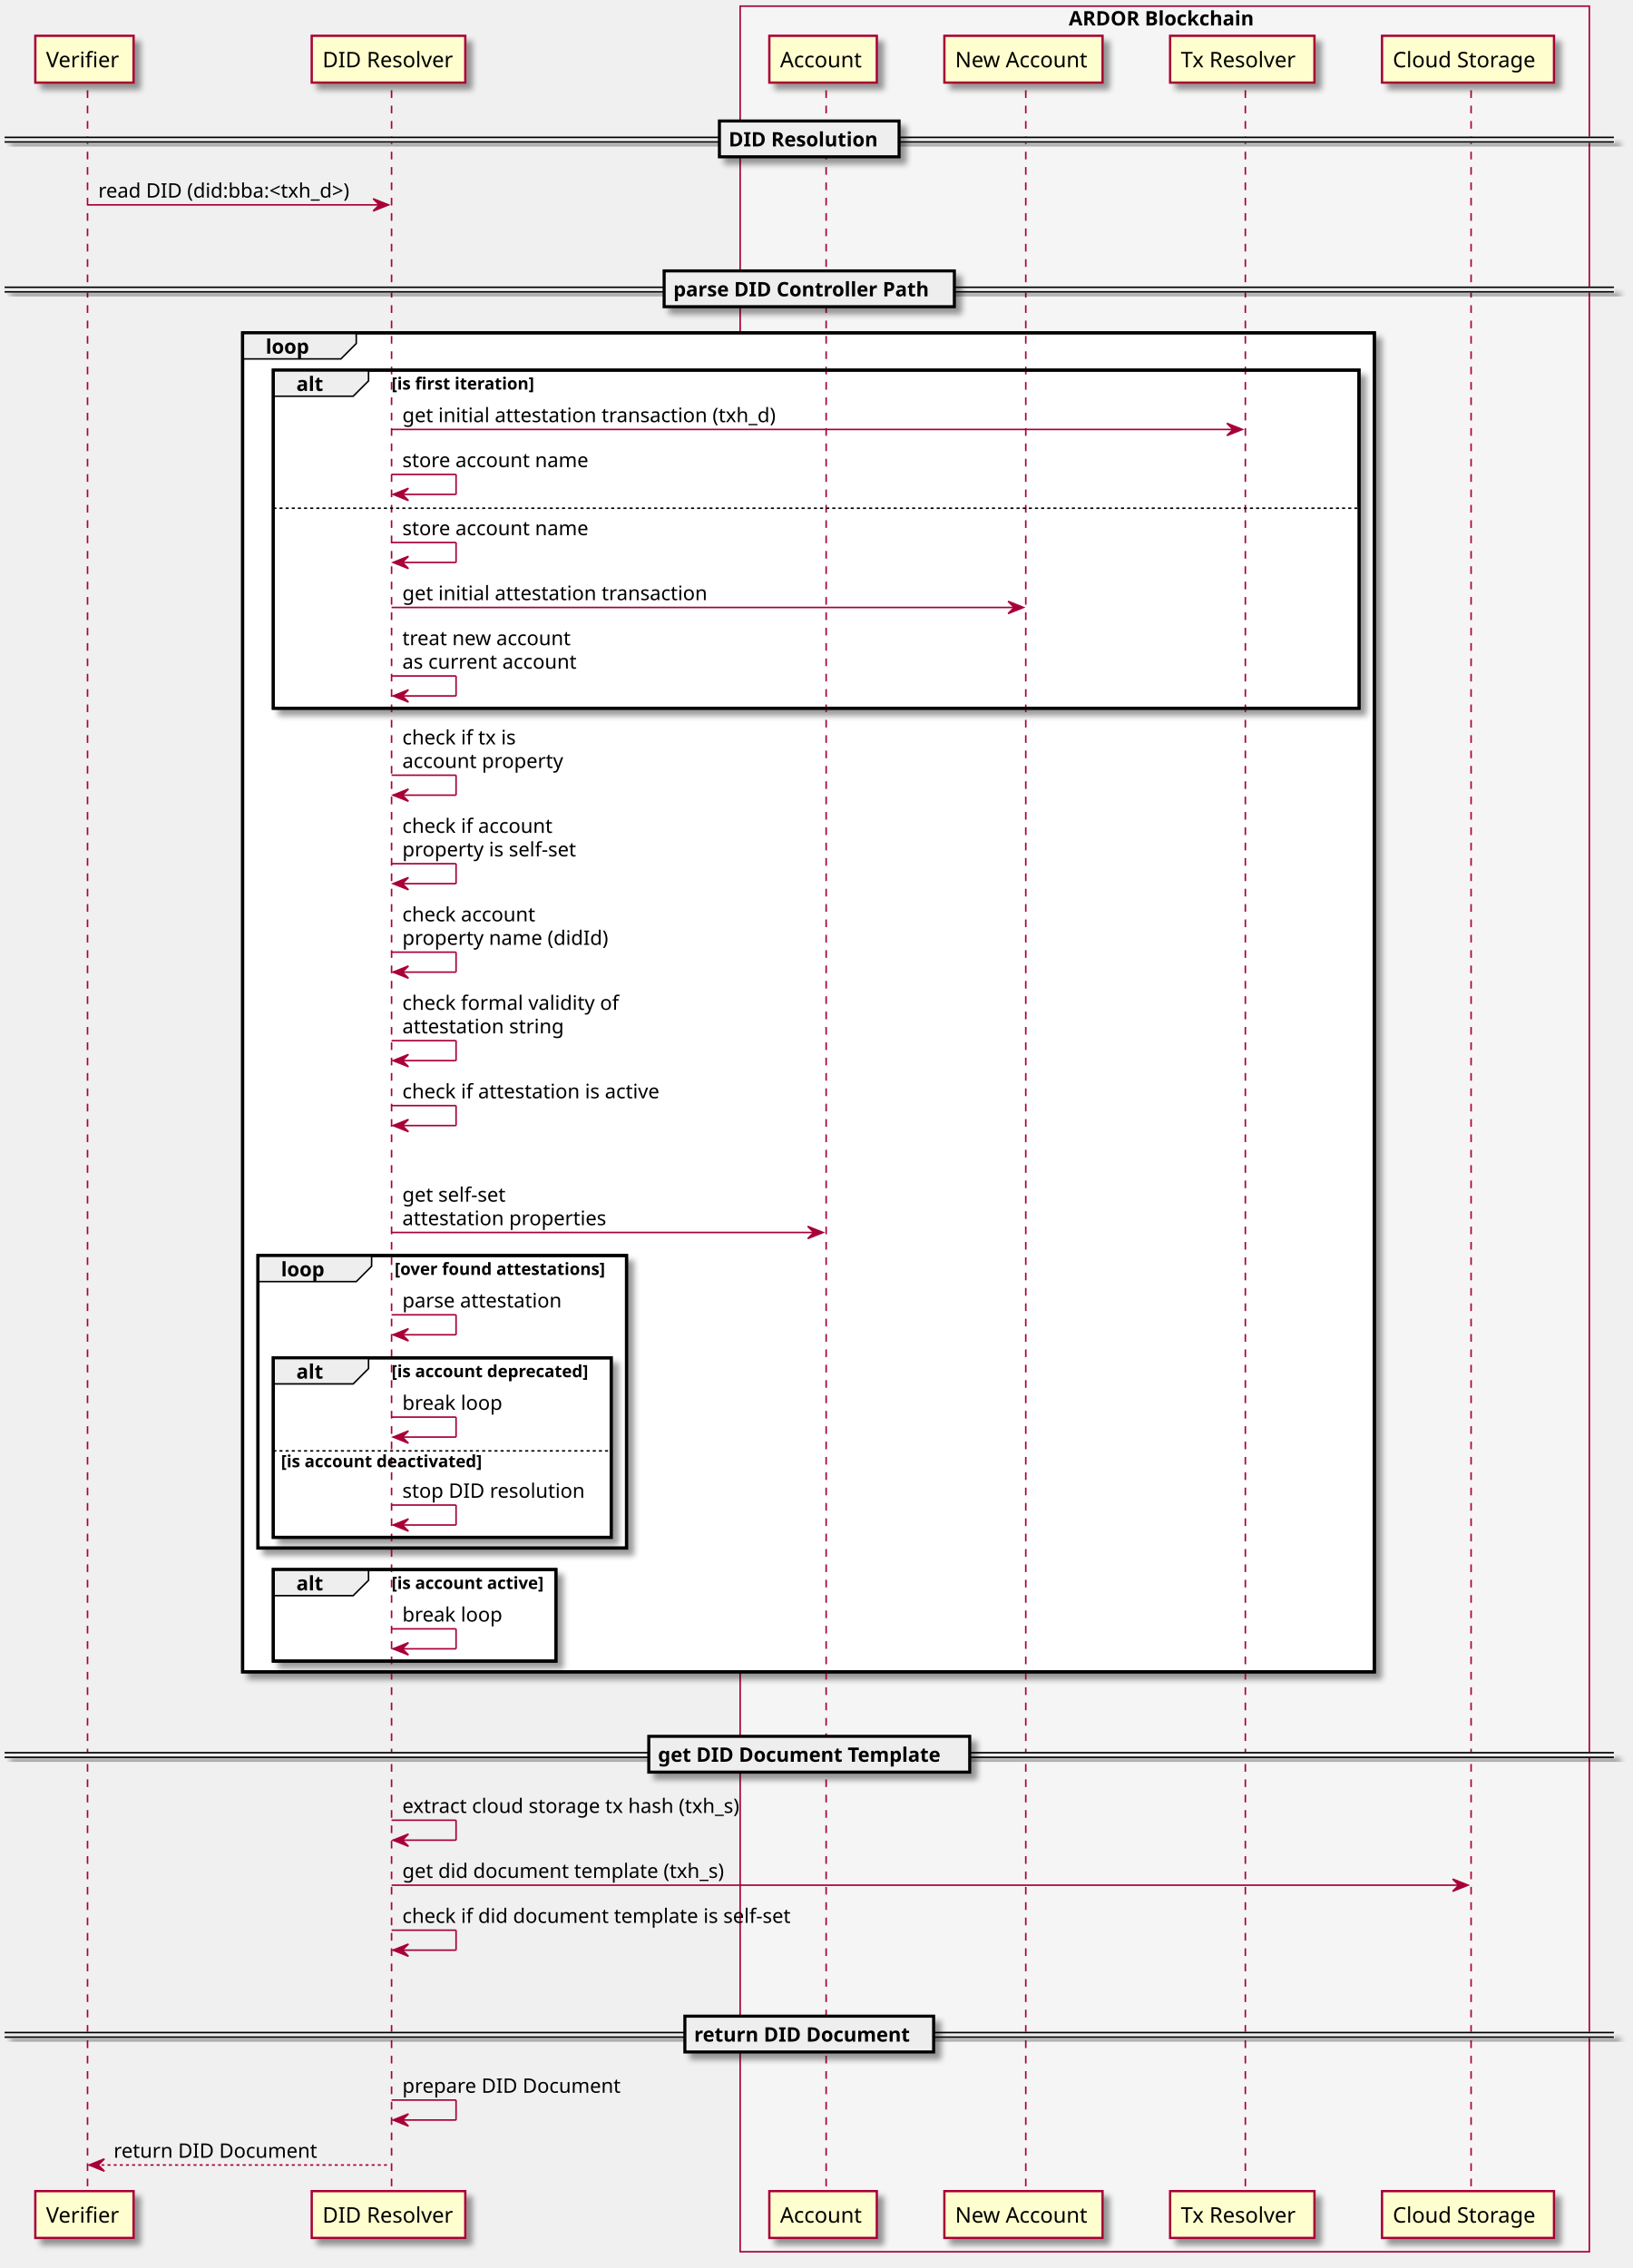
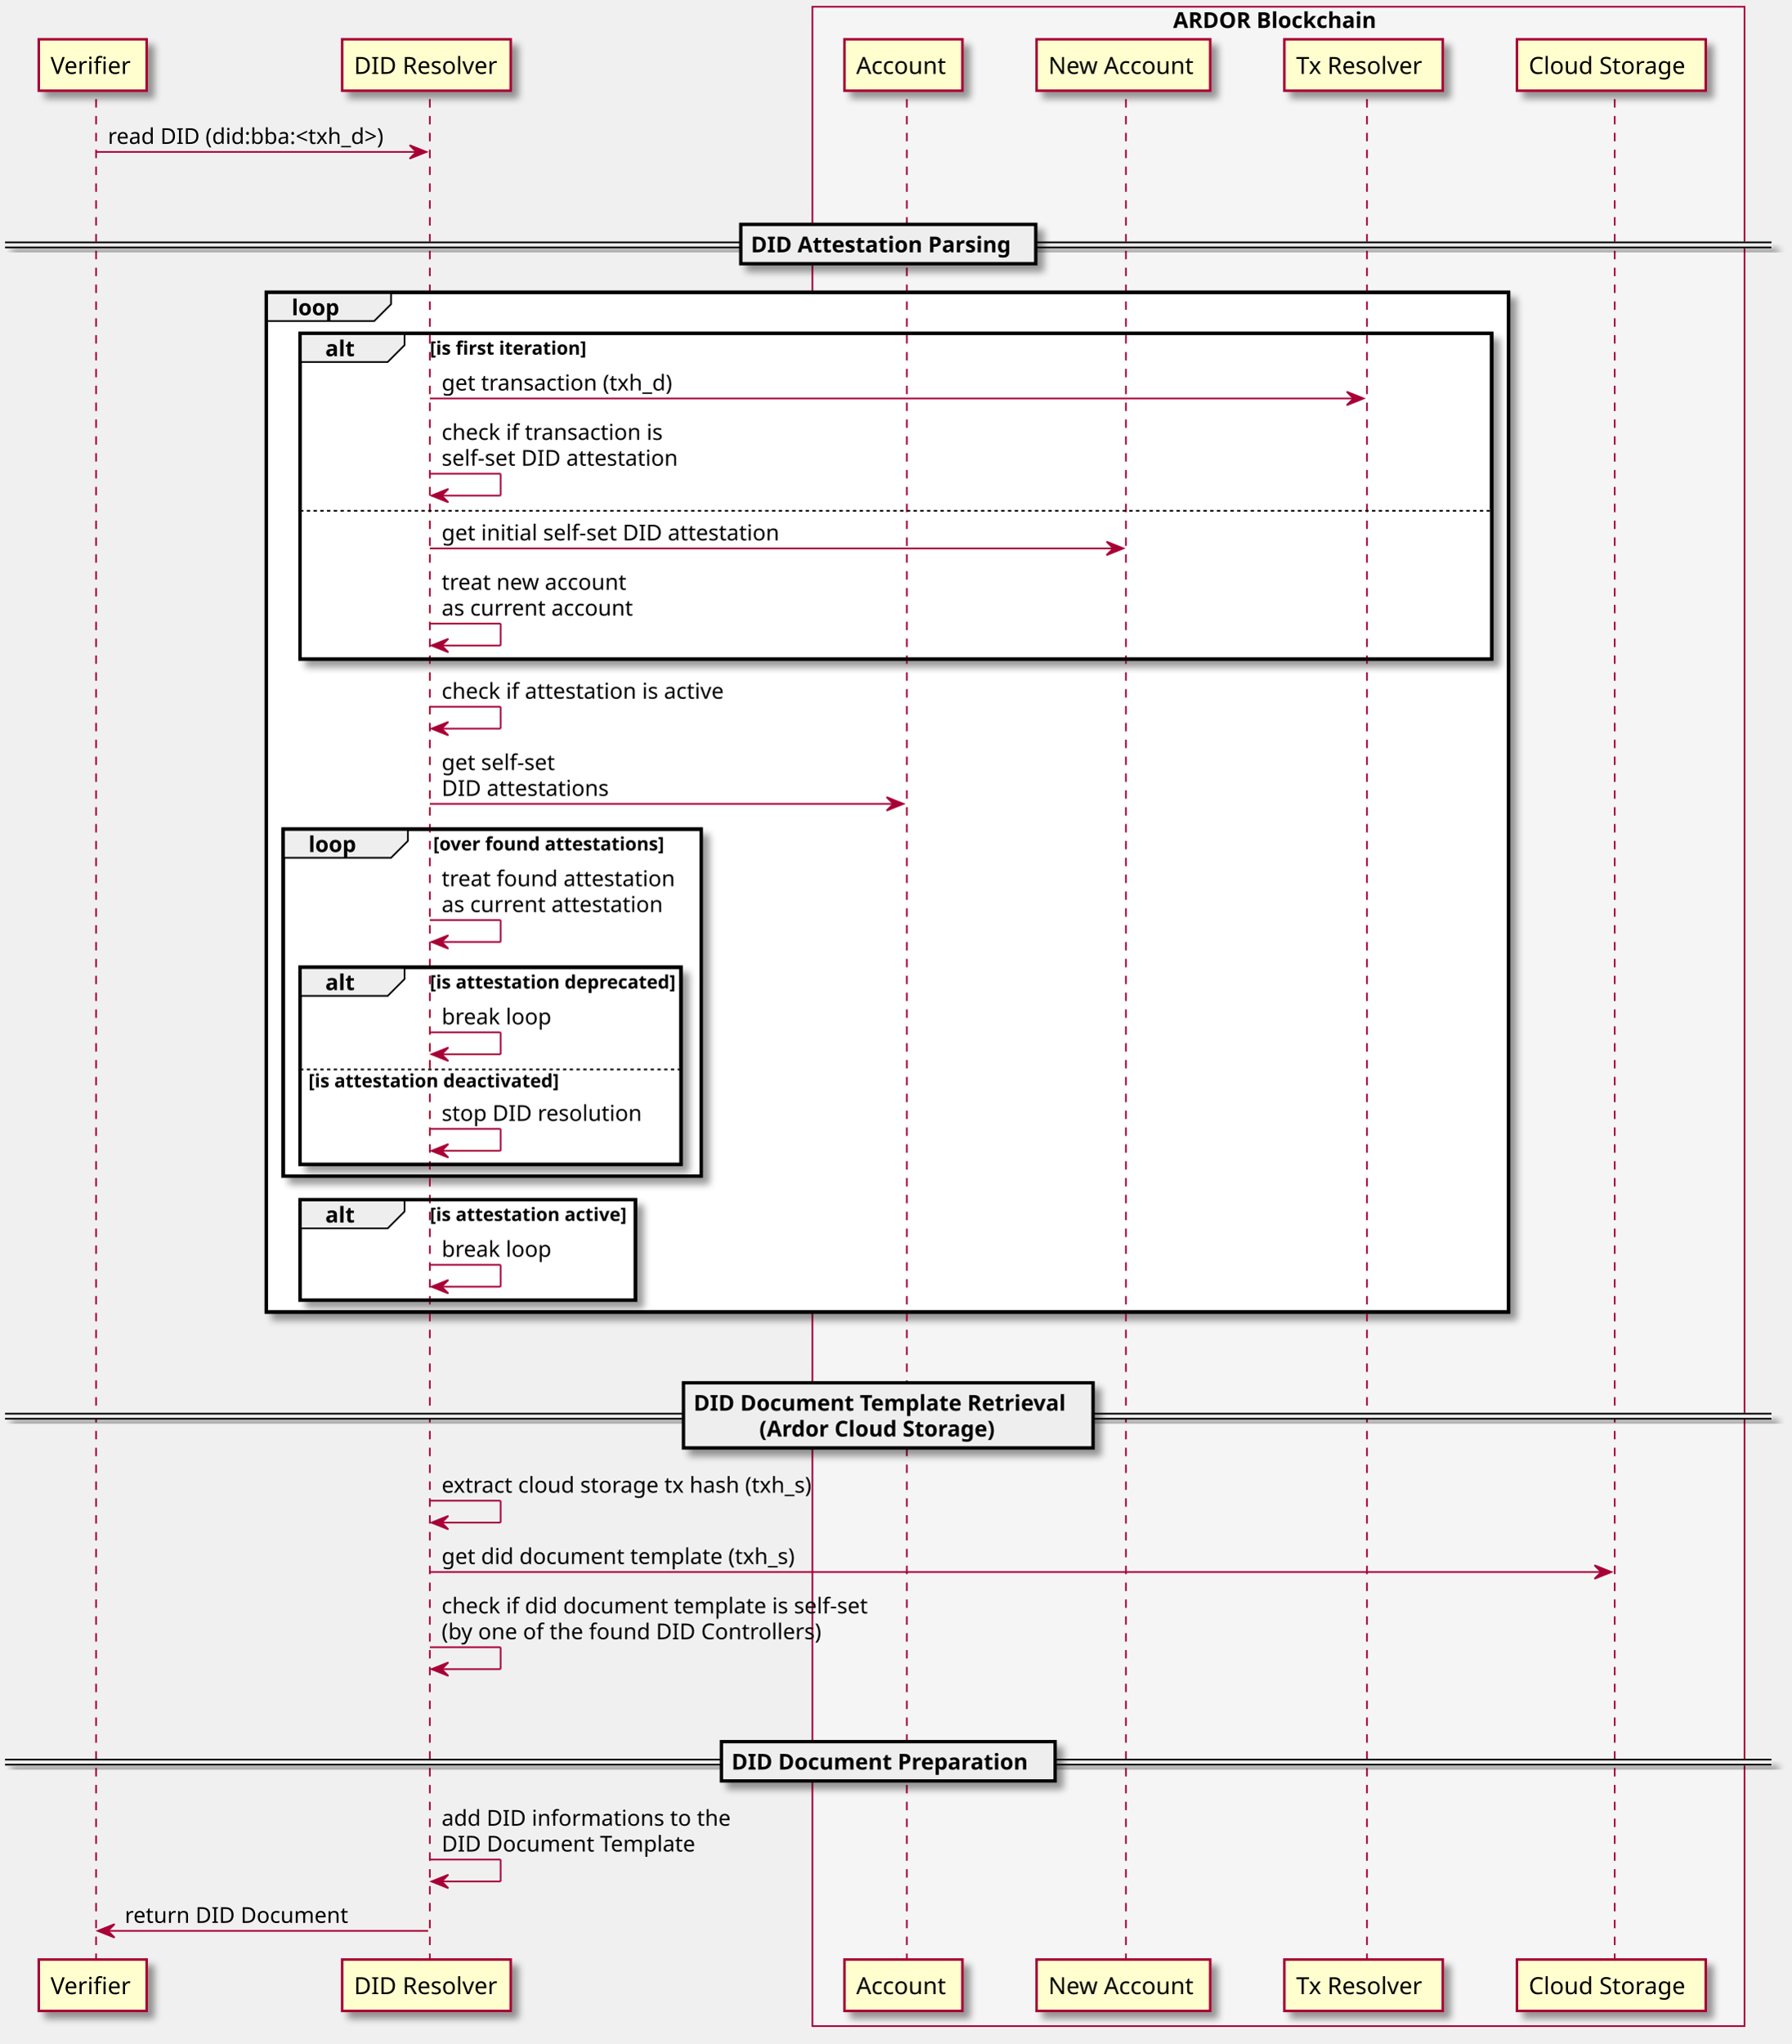
- <svg xmlns="http://www.w3.org/2000/svg" contentScriptType="application/ecmascript" contentStyleType="text/css" height="1477px" preserveAspectRatio="none" style="width:1063px;height:1477px;" version="1.1" viewBox="0 0 1063 1477" width="1063px" zoomAndPan="magnify">
+ <svg xmlns="http://www.w3.org/2000/svg" contentScriptType="application/ecmascript" contentStyleType="text/css" height="1212px" preserveAspectRatio="none" style="width:1063px;height:1212px;" version="1.1" viewBox="0 0 1063 1212" width="1063px" zoomAndPan="magnify">
  <defs>
-     <filter height="300%" id="f1s37z6r22540o" width="300%" x="-1" y="-1">
+     <filter height="300%" id="f2l9gwn4sx6dv" width="300%" x="-1" y="-1">
      <feGaussianBlur result="blurOut" stdDeviation="2.0" />
      <feColorMatrix in="blurOut" result="blurOut2" type="matrix" values="0 0 0 0 0 0 0 0 0 0 0 0 0 0 0 0 0 0 .4 0" />
      <feOffset dx="4.0" dy="4.0" in="blurOut2" result="blurOut3" />
      <feBlend in="SourceGraphic" in2="blurOut3" mode="normal" />
    </filter>
  </defs>
  <g>
-     <rect fill="#F5F5F5" height="1462.422" style="stroke: #A80036; stroke-width: 1.0;" width="553" x="482" y="4" />
+     <rect fill="#F5F5F5" height="1197.869" style="stroke: #A80036; stroke-width: 1.0;" width="553" x="482" y="4" />
    <text fill="#000000" font-family="sans-serif" font-size="13" font-weight="bold" lengthAdjust="spacingAndGlyphs" textLength="125" x="696" y="16.568">ARDOR Blockchain</text>
-     <rect fill="#FFFFFF" filter="url(#f1s37z6r22540o)" height="872.029" style="stroke: #000000; stroke-width: 2.0;" width="737" x="158" y="216.731" />
-     <rect fill="#FFFFFF" filter="url(#f1s37z6r22540o)" height="220.174" style="stroke: #000000; stroke-width: 2.0;" width="707" x="178" y="241.041" />
-     <rect fill="#FFFFFF" height="131.242" style="stroke: none; stroke-width: 1.0;" width="707" x="178" y="329.973" />
-     <rect fill="#FFFFFF" filter="url(#f1s37z6r22540o)" height="190.508" style="stroke: #000000; stroke-width: 2.0;" width="240" x="168" y="817.631" />
-     <rect fill="#FFFFFF" filter="url(#f1s37z6r22540o)" height="116.887" style="stroke: #000000; stroke-width: 2.0;" width="220" x="178" y="884.252" />
-     <rect fill="#FFFFFF" height="57.266" style="stroke: none; stroke-width: 1.0;" width="220" x="178" y="943.873" />
-     <rect fill="#FFFFFF" filter="url(#f1s37z6r22540o)" height="59.621" style="stroke: #000000; stroke-width: 2.0;" width="184" x="178" y="1022.139" />
-     <line style="stroke: #A80036; stroke-width: 1.0; stroke-dasharray: 5.0,5.0;" x1="57" x2="57" y1="58.799" y2="1427.934" />
-     <line style="stroke: #A80036; stroke-width: 1.0; stroke-dasharray: 5.0,5.0;" x1="255" x2="255" y1="58.799" y2="1427.934" />
-     <line style="stroke: #A80036; stroke-width: 1.0; stroke-dasharray: 5.0,5.0;" x1="538" x2="538" y1="58.799" y2="1427.934" />
-     <line style="stroke: #A80036; stroke-width: 1.0; stroke-dasharray: 5.0,5.0;" x1="668" x2="668" y1="58.799" y2="1427.934" />
-     <line style="stroke: #A80036; stroke-width: 1.0; stroke-dasharray: 5.0,5.0;" x1="811" x2="811" y1="58.799" y2="1427.934" />
-     <line style="stroke: #A80036; stroke-width: 1.0; stroke-dasharray: 5.0,5.0;" x1="958" x2="958" y1="58.799" y2="1427.934" />
-     <rect fill="#FEFECE" filter="url(#f1s37z6r22540o)" height="30.488" style="stroke: #A80036; stroke-width: 1.5;" width="64" x="23" y="23.311" />
+     <rect fill="#FFFFFF" filter="url(#f2l9gwn4sx6dv)" height="604.856" style="stroke: #000000; stroke-width: 2.0;" width="737" x="158" y="173.42" />
+     <rect fill="#FFFFFF" filter="url(#f2l9gwn4sx6dv)" height="193.174" style="stroke: #000000; stroke-width: 2.0;" width="707" x="178" y="197.731" />
+     <rect fill="#FFFFFF" height="88.932" style="stroke: none; stroke-width: 1.0;" width="707" x="178" y="301.973" />
+     <rect fill="#FFFFFF" filter="url(#f2l9gwn4sx6dv)" height="205.818" style="stroke: #000000; stroke-width: 2.0;" width="248" x="168" y="491.836" />
+     <rect fill="#FFFFFF" filter="url(#f2l9gwn4sx6dv)" height="116.887" style="stroke: #000000; stroke-width: 2.0;" width="226" x="178" y="573.768" />
+     <rect fill="#FFFFFF" height="57.266" style="stroke: none; stroke-width: 1.0;" width="226" x="178" y="633.389" />
+     <rect fill="#FFFFFF" filter="url(#f2l9gwn4sx6dv)" height="59.621" style="stroke: #000000; stroke-width: 2.0;" width="199" x="178" y="711.654" />
+     <line style="stroke: #A80036; stroke-width: 1.0; stroke-dasharray: 5.0,5.0;" x1="57" x2="57" y1="58.799" y2="1163.381" />
+     <line style="stroke: #A80036; stroke-width: 1.0; stroke-dasharray: 5.0,5.0;" x1="255" x2="255" y1="58.799" y2="1163.381" />
+     <line style="stroke: #A80036; stroke-width: 1.0; stroke-dasharray: 5.0,5.0;" x1="538" x2="538" y1="58.799" y2="1163.381" />
+     <line style="stroke: #A80036; stroke-width: 1.0; stroke-dasharray: 5.0,5.0;" x1="668" x2="668" y1="58.799" y2="1163.381" />
+     <line style="stroke: #A80036; stroke-width: 1.0; stroke-dasharray: 5.0,5.0;" x1="811" x2="811" y1="58.799" y2="1163.381" />
+     <line style="stroke: #A80036; stroke-width: 1.0; stroke-dasharray: 5.0,5.0;" x1="958" x2="958" y1="58.799" y2="1163.381" />
+     <rect fill="#FEFECE" filter="url(#f2l9gwn4sx6dv)" height="30.488" style="stroke: #A80036; stroke-width: 1.5;" width="64" x="23" y="23.311" />
    <text fill="#000000" font-family="sans-serif" font-size="14" lengthAdjust="spacingAndGlyphs" textLength="50" x="30" y="43.846">Verifier</text>
-     <rect fill="#FEFECE" filter="url(#f1s37z6r22540o)" height="30.488" style="stroke: #A80036; stroke-width: 1.5;" width="64" x="23" y="1426.934" />
-     <text fill="#000000" font-family="sans-serif" font-size="14" lengthAdjust="spacingAndGlyphs" textLength="50" x="30" y="1447.469">Verifier</text>
-     <rect fill="#FEFECE" filter="url(#f1s37z6r22540o)" height="30.488" style="stroke: #A80036; stroke-width: 1.5;" width="100" x="203" y="23.311" />
+     <rect fill="#FEFECE" filter="url(#f2l9gwn4sx6dv)" height="30.488" style="stroke: #A80036; stroke-width: 1.5;" width="64" x="23" y="1162.381" />
+     <text fill="#000000" font-family="sans-serif" font-size="14" lengthAdjust="spacingAndGlyphs" textLength="50" x="30" y="1182.916">Verifier</text>
+     <rect fill="#FEFECE" filter="url(#f2l9gwn4sx6dv)" height="30.488" style="stroke: #A80036; stroke-width: 1.5;" width="100" x="203" y="23.311" />
    <text fill="#000000" font-family="sans-serif" font-size="14" lengthAdjust="spacingAndGlyphs" textLength="86" x="210" y="43.846">DID Resolver</text>
-     <rect fill="#FEFECE" filter="url(#f1s37z6r22540o)" height="30.488" style="stroke: #A80036; stroke-width: 1.5;" width="100" x="203" y="1426.934" />
-     <text fill="#000000" font-family="sans-serif" font-size="14" lengthAdjust="spacingAndGlyphs" textLength="86" x="210" y="1447.469">DID Resolver</text>
-     <rect fill="#FEFECE" filter="url(#f1s37z6r22540o)" height="30.488" style="stroke: #A80036; stroke-width: 1.5;" width="70" x="501" y="23.311" />
+     <rect fill="#FEFECE" filter="url(#f2l9gwn4sx6dv)" height="30.488" style="stroke: #A80036; stroke-width: 1.5;" width="100" x="203" y="1162.381" />
+     <text fill="#000000" font-family="sans-serif" font-size="14" lengthAdjust="spacingAndGlyphs" textLength="86" x="210" y="1182.916">DID Resolver</text>
+     <rect fill="#FEFECE" filter="url(#f2l9gwn4sx6dv)" height="30.488" style="stroke: #A80036; stroke-width: 1.5;" width="70" x="501" y="23.311" />
    <text fill="#000000" font-family="sans-serif" font-size="14" lengthAdjust="spacingAndGlyphs" textLength="56" x="508" y="43.846">Account</text>
-     <rect fill="#FEFECE" filter="url(#f1s37z6r22540o)" height="30.488" style="stroke: #A80036; stroke-width: 1.5;" width="70" x="501" y="1426.934" />
-     <text fill="#000000" font-family="sans-serif" font-size="14" lengthAdjust="spacingAndGlyphs" textLength="56" x="508" y="1447.469">Account</text>
-     <rect fill="#FEFECE" filter="url(#f1s37z6r22540o)" height="30.488" style="stroke: #A80036; stroke-width: 1.5;" width="103" x="615" y="23.311" />
+     <rect fill="#FEFECE" filter="url(#f2l9gwn4sx6dv)" height="30.488" style="stroke: #A80036; stroke-width: 1.5;" width="70" x="501" y="1162.381" />
+     <text fill="#000000" font-family="sans-serif" font-size="14" lengthAdjust="spacingAndGlyphs" textLength="56" x="508" y="1182.916">Account</text>
+     <rect fill="#FEFECE" filter="url(#f2l9gwn4sx6dv)" height="30.488" style="stroke: #A80036; stroke-width: 1.5;" width="103" x="615" y="23.311" />
    <text fill="#000000" font-family="sans-serif" font-size="14" lengthAdjust="spacingAndGlyphs" textLength="89" x="622" y="43.846">New Account</text>
-     <rect fill="#FEFECE" filter="url(#f1s37z6r22540o)" height="30.488" style="stroke: #A80036; stroke-width: 1.5;" width="103" x="615" y="1426.934" />
-     <text fill="#000000" font-family="sans-serif" font-size="14" lengthAdjust="spacingAndGlyphs" textLength="89" x="622" y="1447.469">New Account</text>
-     <rect fill="#FEFECE" filter="url(#f1s37z6r22540o)" height="30.488" style="stroke: #A80036; stroke-width: 1.5;" width="94" x="762" y="23.311" />
+     <rect fill="#FEFECE" filter="url(#f2l9gwn4sx6dv)" height="30.488" style="stroke: #A80036; stroke-width: 1.5;" width="103" x="615" y="1162.381" />
+     <text fill="#000000" font-family="sans-serif" font-size="14" lengthAdjust="spacingAndGlyphs" textLength="89" x="622" y="1182.916">New Account</text>
+     <rect fill="#FEFECE" filter="url(#f2l9gwn4sx6dv)" height="30.488" style="stroke: #A80036; stroke-width: 1.5;" width="94" x="762" y="23.311" />
    <text fill="#000000" font-family="sans-serif" font-size="14" lengthAdjust="spacingAndGlyphs" textLength="80" x="769" y="43.846">Tx Resolver</text>
-     <rect fill="#FEFECE" filter="url(#f1s37z6r22540o)" height="30.488" style="stroke: #A80036; stroke-width: 1.5;" width="94" x="762" y="1426.934" />
-     <text fill="#000000" font-family="sans-serif" font-size="14" lengthAdjust="spacingAndGlyphs" textLength="80" x="769" y="1447.469">Tx Resolver</text>
-     <rect fill="#FEFECE" filter="url(#f1s37z6r22540o)" height="30.488" style="stroke: #A80036; stroke-width: 1.5;" width="112" x="900" y="23.311" />
+     <rect fill="#FEFECE" filter="url(#f2l9gwn4sx6dv)" height="30.488" style="stroke: #A80036; stroke-width: 1.5;" width="94" x="762" y="1162.381" />
+     <text fill="#000000" font-family="sans-serif" font-size="14" lengthAdjust="spacingAndGlyphs" textLength="80" x="769" y="1182.916">Tx Resolver</text>
+     <rect fill="#FEFECE" filter="url(#f2l9gwn4sx6dv)" height="30.488" style="stroke: #A80036; stroke-width: 1.5;" width="112" x="900" y="23.311" />
    <text fill="#000000" font-family="sans-serif" font-size="14" lengthAdjust="spacingAndGlyphs" textLength="98" x="907" y="43.846">Cloud Storage</text>
-     <rect fill="#FEFECE" filter="url(#f1s37z6r22540o)" height="30.488" style="stroke: #A80036; stroke-width: 1.5;" width="112" x="900" y="1426.934" />
-     <text fill="#000000" font-family="sans-serif" font-size="14" lengthAdjust="spacingAndGlyphs" textLength="98" x="907" y="1447.469">Cloud Storage</text>
-     <rect fill="#EEEEEE" filter="url(#f1s37z6r22540o)" height="3" style="stroke: #EEEEEE; stroke-width: 1.0;" width="1048" x="3" y="89.454" />
-     <line style="stroke: #000000; stroke-width: 1.0;" x1="3" x2="1051" y1="89.454" y2="89.454" />
-     <line style="stroke: #000000; stroke-width: 1.0;" x1="3" x2="1051" y1="92.454" y2="92.454" />
-     <rect fill="#EEEEEE" filter="url(#f1s37z6r22540o)" height="23.311" style="stroke: #000000; stroke-width: 2.0;" width="117" x="468.5" y="78.799" />
-     <text fill="#000000" font-family="sans-serif" font-size="13" font-weight="bold" lengthAdjust="spacingAndGlyphs" textLength="99" x="474.5" y="95.367">DID Resolution</text>
-     <polygon fill="#A80036" points="243,129.42,253,133.42,243,137.42,247,133.42" style="stroke: #A80036; stroke-width: 1.0;" />
-     <line style="stroke: #A80036; stroke-width: 1.0;" x1="57" x2="249" y1="133.42" y2="133.42" />
-     <text fill="#000000" font-family="sans-serif" font-size="13" lengthAdjust="spacingAndGlyphs" textLength="174" x="64" y="128.678">read DID (did:bba:&lt;txh_d&gt;)</text>
-     <rect fill="#EEEEEE" filter="url(#f1s37z6r22540o)" height="3" style="stroke: #EEEEEE; stroke-width: 1.0;" width="1048" x="3" y="187.075" />
-     <line style="stroke: #000000; stroke-width: 1.0;" x1="3" x2="1051" y1="187.075" y2="187.075" />
-     <line style="stroke: #000000; stroke-width: 1.0;" x1="3" x2="1051" y1="190.075" y2="190.075" />
-     <rect fill="#EEEEEE" filter="url(#f1s37z6r22540o)" height="23.311" style="stroke: #000000; stroke-width: 2.0;" width="189" x="432.5" y="176.42" />
-     <text fill="#000000" font-family="sans-serif" font-size="13" font-weight="bold" lengthAdjust="spacingAndGlyphs" textLength="171" x="438.5" y="192.988">parse DID Controller Path</text>
-     <path d="M158,216.731 L232,216.731 L232,223.731 L222,233.731 L158,233.731 L158,216.731 " fill="#EEEEEE" style="stroke: #000000; stroke-width: 1.0;" />
-     <rect fill="none" height="872.029" style="stroke: #000000; stroke-width: 2.0;" width="737" x="158" y="216.731" />
-     <text fill="#000000" font-family="sans-serif" font-size="13" font-weight="bold" lengthAdjust="spacingAndGlyphs" textLength="29" x="173" y="230.299">loop</text>
-     <path d="M178,241.041 L240,241.041 L240,248.041 L230,258.041 L178,258.041 L178,241.041 " fill="#EEEEEE" style="stroke: #000000; stroke-width: 1.0;" />
-     <rect fill="none" height="220.174" style="stroke: #000000; stroke-width: 2.0;" width="707" x="178" y="241.041" />
-     <text fill="#000000" font-family="sans-serif" font-size="13" font-weight="bold" lengthAdjust="spacingAndGlyphs" textLength="17" x="193" y="254.609">alt</text>
-     <text fill="#000000" font-family="sans-serif" font-size="11" font-weight="bold" lengthAdjust="spacingAndGlyphs" textLength="97" x="255" y="253.676">[is first iteration]</text>
-     <polygon fill="#A80036" points="799,275.662,809,279.662,799,283.662,803,279.662" style="stroke: #A80036; stroke-width: 1.0;" />
-     <line style="stroke: #A80036; stroke-width: 1.0;" x1="255" x2="805" y1="279.662" y2="279.662" />
-     <text fill="#000000" font-family="sans-serif" font-size="13" lengthAdjust="spacingAndGlyphs" textLength="255" x="262" y="274.92">get initial attestation transaction (txh_d)</text>
-     <line style="stroke: #A80036; stroke-width: 1.0;" x1="255" x2="297" y1="308.973" y2="308.973" />
-     <line style="stroke: #A80036; stroke-width: 1.0;" x1="297" x2="297" y1="308.973" y2="321.973" />
-     <line style="stroke: #A80036; stroke-width: 1.0;" x1="256" x2="297" y1="321.973" y2="321.973" />
-     <polygon fill="#A80036" points="266,317.973,256,321.973,266,325.973,262,321.973" style="stroke: #A80036; stroke-width: 1.0;" />
-     <text fill="#000000" font-family="sans-serif" font-size="13" lengthAdjust="spacingAndGlyphs" textLength="124" x="262" y="304.231">store account name</text>
-     <line style="stroke: #000000; stroke-width: 1.0; stroke-dasharray: 2.0,2.0;" x1="178" x2="885" y1="330.973" y2="330.973" />
-     <line style="stroke: #A80036; stroke-width: 1.0;" x1="255" x2="297" y1="353.283" y2="353.283" />
-     <line style="stroke: #A80036; stroke-width: 1.0;" x1="297" x2="297" y1="353.283" y2="366.283" />
-     <line style="stroke: #A80036; stroke-width: 1.0;" x1="256" x2="297" y1="366.283" y2="366.283" />
-     <polygon fill="#A80036" points="266,362.283,256,366.283,266,370.283,262,366.283" style="stroke: #A80036; stroke-width: 1.0;" />
-     <text fill="#000000" font-family="sans-serif" font-size="13" lengthAdjust="spacingAndGlyphs" textLength="124" x="262" y="348.541">store account name</text>
-     <polygon fill="#A80036" points="656.5,391.594,666.5,395.594,656.5,399.594,660.5,395.594" style="stroke: #A80036; stroke-width: 1.0;" />
-     <line style="stroke: #A80036; stroke-width: 1.0;" x1="255" x2="662.5" y1="395.594" y2="395.594" />
-     <text fill="#000000" font-family="sans-serif" font-size="13" lengthAdjust="spacingAndGlyphs" textLength="207" x="262" y="390.852">get initial attestation transaction</text>
-     <line style="stroke: #A80036; stroke-width: 1.0;" x1="255" x2="297" y1="440.215" y2="440.215" />
-     <line style="stroke: #A80036; stroke-width: 1.0;" x1="297" x2="297" y1="440.215" y2="453.215" />
-     <line style="stroke: #A80036; stroke-width: 1.0;" x1="256" x2="297" y1="453.215" y2="453.215" />
-     <polygon fill="#A80036" points="266,449.215,256,453.215,266,457.215,262,453.215" style="stroke: #A80036; stroke-width: 1.0;" />
-     <text fill="#000000" font-family="sans-serif" font-size="13" lengthAdjust="spacingAndGlyphs" textLength="112" x="262" y="420.162">treat new account</text>
-     <text fill="#000000" font-family="sans-serif" font-size="13" lengthAdjust="spacingAndGlyphs" textLength="117" x="262" y="435.473">as current account</text>
-     <line style="stroke: #A80036; stroke-width: 1.0;" x1="255" x2="297" y1="504.836" y2="504.836" />
-     <line style="stroke: #A80036; stroke-width: 1.0;" x1="297" x2="297" y1="504.836" y2="517.836" />
-     <line style="stroke: #A80036; stroke-width: 1.0;" x1="256" x2="297" y1="517.836" y2="517.836" />
-     <polygon fill="#A80036" points="266,513.836,256,517.836,266,521.836,262,517.836" style="stroke: #A80036; stroke-width: 1.0;" />
-     <text fill="#000000" font-family="sans-serif" font-size="13" lengthAdjust="spacingAndGlyphs" textLength="82" x="262" y="484.783">check if tx is</text>
-     <text fill="#000000" font-family="sans-serif" font-size="13" lengthAdjust="spacingAndGlyphs" textLength="107" x="262" y="500.094">account property</text>
-     <line style="stroke: #A80036; stroke-width: 1.0;" x1="255" x2="297" y1="562.457" y2="562.457" />
-     <line style="stroke: #A80036; stroke-width: 1.0;" x1="297" x2="297" y1="562.457" y2="575.457" />
-     <line style="stroke: #A80036; stroke-width: 1.0;" x1="256" x2="297" y1="575.457" y2="575.457" />
-     <polygon fill="#A80036" points="266,571.457,256,575.457,266,579.457,262,575.457" style="stroke: #A80036; stroke-width: 1.0;" />
-     <text fill="#000000" font-family="sans-serif" font-size="13" lengthAdjust="spacingAndGlyphs" textLength="104" x="262" y="542.404">check if account</text>
-     <text fill="#000000" font-family="sans-serif" font-size="13" lengthAdjust="spacingAndGlyphs" textLength="122" x="262" y="557.715">property is self-set</text>
-     <line style="stroke: #A80036; stroke-width: 1.0;" x1="255" x2="297" y1="620.078" y2="620.078" />
-     <line style="stroke: #A80036; stroke-width: 1.0;" x1="297" x2="297" y1="620.078" y2="633.078" />
-     <line style="stroke: #A80036; stroke-width: 1.0;" x1="256" x2="297" y1="633.078" y2="633.078" />
-     <polygon fill="#A80036" points="266,629.078,256,633.078,266,637.078,262,633.078" style="stroke: #A80036; stroke-width: 1.0;" />
-     <text fill="#000000" font-family="sans-serif" font-size="13" lengthAdjust="spacingAndGlyphs" textLength="91" x="262" y="600.025">check account</text>
-     <text fill="#000000" font-family="sans-serif" font-size="13" lengthAdjust="spacingAndGlyphs" textLength="135" x="262" y="615.336">property name (didId)</text>
-     <line style="stroke: #A80036; stroke-width: 1.0;" x1="255" x2="297" y1="677.699" y2="677.699" />
-     <line style="stroke: #A80036; stroke-width: 1.0;" x1="297" x2="297" y1="677.699" y2="690.699" />
-     <line style="stroke: #A80036; stroke-width: 1.0;" x1="256" x2="297" y1="690.699" y2="690.699" />
-     <polygon fill="#A80036" points="266,686.699,256,690.699,266,694.699,262,690.699" style="stroke: #A80036; stroke-width: 1.0;" />
-     <text fill="#000000" font-family="sans-serif" font-size="13" lengthAdjust="spacingAndGlyphs" textLength="149" x="262" y="657.646">check formal validity of</text>
-     <text fill="#000000" font-family="sans-serif" font-size="13" lengthAdjust="spacingAndGlyphs" textLength="109" x="262" y="672.957">attestation string</text>
-     <line style="stroke: #A80036; stroke-width: 1.0;" x1="255" x2="297" y1="720.01" y2="720.01" />
-     <line style="stroke: #A80036; stroke-width: 1.0;" x1="297" x2="297" y1="720.01" y2="733.01" />
-     <line style="stroke: #A80036; stroke-width: 1.0;" x1="256" x2="297" y1="733.01" y2="733.01" />
-     <polygon fill="#A80036" points="266,729.01,256,733.01,266,737.01,262,733.01" style="stroke: #A80036; stroke-width: 1.0;" />
-     <text fill="#000000" font-family="sans-serif" font-size="13" lengthAdjust="spacingAndGlyphs" textLength="178" x="262" y="715.268">check if attestation is active</text>
-     <polygon fill="#A80036" points="526,798.631,536,802.631,526,806.631,530,802.631" style="stroke: #A80036; stroke-width: 1.0;" />
-     <line style="stroke: #A80036; stroke-width: 1.0;" x1="255" x2="532" y1="802.631" y2="802.631" />
-     <text fill="#000000" font-family="sans-serif" font-size="13" lengthAdjust="spacingAndGlyphs" textLength="74" x="262" y="782.578">get self-set</text>
-     <text fill="#000000" font-family="sans-serif" font-size="13" lengthAdjust="spacingAndGlyphs" textLength="136" x="262" y="797.889">attestation properties</text>
-     <path d="M168,817.631 L242,817.631 L242,824.631 L232,834.631 L168,834.631 L168,817.631 " fill="#EEEEEE" style="stroke: #000000; stroke-width: 1.0;" />
-     <rect fill="none" height="190.508" style="stroke: #000000; stroke-width: 2.0;" width="240" x="168" y="817.631" />
-     <text fill="#000000" font-family="sans-serif" font-size="13" font-weight="bold" lengthAdjust="spacingAndGlyphs" textLength="29" x="183" y="831.199">loop</text>
-     <text fill="#000000" font-family="sans-serif" font-size="11" font-weight="bold" lengthAdjust="spacingAndGlyphs" textLength="138" x="257" y="830.266">[over found attestations]</text>
-     <line style="stroke: #A80036; stroke-width: 1.0;" x1="255" x2="297" y1="856.252" y2="856.252" />
-     <line style="stroke: #A80036; stroke-width: 1.0;" x1="297" x2="297" y1="856.252" y2="869.252" />
-     <line style="stroke: #A80036; stroke-width: 1.0;" x1="256" x2="297" y1="869.252" y2="869.252" />
-     <polygon fill="#A80036" points="266,865.252,256,869.252,266,873.252,262,869.252" style="stroke: #A80036; stroke-width: 1.0;" />
-     <text fill="#000000" font-family="sans-serif" font-size="13" lengthAdjust="spacingAndGlyphs" textLength="106" x="262" y="851.51">parse attestation</text>
-     <path d="M178,884.252 L240,884.252 L240,891.252 L230,901.252 L178,901.252 L178,884.252 " fill="#EEEEEE" style="stroke: #000000; stroke-width: 1.0;" />
-     <rect fill="none" height="116.887" style="stroke: #000000; stroke-width: 2.0;" width="220" x="178" y="884.252" />
-     <text fill="#000000" font-family="sans-serif" font-size="13" font-weight="bold" lengthAdjust="spacingAndGlyphs" textLength="17" x="193" y="897.82">alt</text>
-     <text fill="#000000" font-family="sans-serif" font-size="11" font-weight="bold" lengthAdjust="spacingAndGlyphs" textLength="129" x="255" y="896.887">[is account deprecated]</text>
-     <line style="stroke: #A80036; stroke-width: 1.0;" x1="255" x2="297" y1="922.873" y2="922.873" />
-     <line style="stroke: #A80036; stroke-width: 1.0;" x1="297" x2="297" y1="922.873" y2="935.873" />
-     <line style="stroke: #A80036; stroke-width: 1.0;" x1="256" x2="297" y1="935.873" y2="935.873" />
-     <polygon fill="#A80036" points="266,931.873,256,935.873,266,939.873,262,935.873" style="stroke: #A80036; stroke-width: 1.0;" />
-     <text fill="#000000" font-family="sans-serif" font-size="13" lengthAdjust="spacingAndGlyphs" textLength="67" x="262" y="918.131">break loop</text>
-     <line style="stroke: #000000; stroke-width: 1.0; stroke-dasharray: 2.0,2.0;" x1="178" x2="398" y1="944.873" y2="944.873" />
-     <text fill="#000000" font-family="sans-serif" font-size="11" font-weight="bold" lengthAdjust="spacingAndGlyphs" textLength="132" x="183" y="955.508">[is account deactivated]</text>
-     <line style="stroke: #A80036; stroke-width: 1.0;" x1="255" x2="297" y1="980.139" y2="980.139" />
-     <line style="stroke: #A80036; stroke-width: 1.0;" x1="297" x2="297" y1="980.139" y2="993.139" />
-     <line style="stroke: #A80036; stroke-width: 1.0;" x1="256" x2="297" y1="993.139" y2="993.139" />
-     <polygon fill="#A80036" points="266,989.139,256,993.139,266,997.139,262,993.139" style="stroke: #A80036; stroke-width: 1.0;" />
-     <text fill="#000000" font-family="sans-serif" font-size="13" lengthAdjust="spacingAndGlyphs" textLength="124" x="262" y="975.396">stop DID resolution</text>
-     <path d="M178,1022.139 L240,1022.139 L240,1029.139 L230,1039.139 L178,1039.139 L178,1022.139 " fill="#EEEEEE" style="stroke: #000000; stroke-width: 1.0;" />
-     <rect fill="none" height="59.621" style="stroke: #000000; stroke-width: 2.0;" width="184" x="178" y="1022.139" />
-     <text fill="#000000" font-family="sans-serif" font-size="13" font-weight="bold" lengthAdjust="spacingAndGlyphs" textLength="17" x="193" y="1035.707">alt</text>
-     <text fill="#000000" font-family="sans-serif" font-size="11" font-weight="bold" lengthAdjust="spacingAndGlyphs" textLength="102" x="255" y="1034.773">[is account active]</text>
-     <line style="stroke: #A80036; stroke-width: 1.0;" x1="255" x2="297" y1="1060.76" y2="1060.76" />
-     <line style="stroke: #A80036; stroke-width: 1.0;" x1="297" x2="297" y1="1060.76" y2="1073.76" />
-     <line style="stroke: #A80036; stroke-width: 1.0;" x1="256" x2="297" y1="1073.76" y2="1073.76" />
-     <polygon fill="#A80036" points="266,1069.76,256,1073.76,266,1077.76,262,1073.76" style="stroke: #A80036; stroke-width: 1.0;" />
-     <text fill="#000000" font-family="sans-serif" font-size="13" lengthAdjust="spacingAndGlyphs" textLength="67" x="262" y="1056.018">break loop</text>
-     <rect fill="#EEEEEE" filter="url(#f1s37z6r22540o)" height="3" style="stroke: #EEEEEE; stroke-width: 1.0;" width="1048" x="3" y="1141.415" />
-     <line style="stroke: #000000; stroke-width: 1.0;" x1="3" x2="1051" y1="1141.415" y2="1141.415" />
-     <line style="stroke: #000000; stroke-width: 1.0;" x1="3" x2="1051" y1="1144.415" y2="1144.415" />
-     <rect fill="#EEEEEE" filter="url(#f1s37z6r22540o)" height="23.311" style="stroke: #000000; stroke-width: 2.0;" width="209" x="422.5" y="1130.76" />
-     <text fill="#000000" font-family="sans-serif" font-size="13" font-weight="bold" lengthAdjust="spacingAndGlyphs" textLength="191" x="428.5" y="1147.328">get DID Document Template</text>
-     <line style="stroke: #A80036; stroke-width: 1.0;" x1="255" x2="297" y1="1185.381" y2="1185.381" />
-     <line style="stroke: #A80036; stroke-width: 1.0;" x1="297" x2="297" y1="1185.381" y2="1198.381" />
-     <line style="stroke: #A80036; stroke-width: 1.0;" x1="256" x2="297" y1="1198.381" y2="1198.381" />
-     <polygon fill="#A80036" points="266,1194.381,256,1198.381,266,1202.381,262,1198.381" style="stroke: #A80036; stroke-width: 1.0;" />
-     <text fill="#000000" font-family="sans-serif" font-size="13" lengthAdjust="spacingAndGlyphs" textLength="232" x="262" y="1180.639">extract cloud storage tx hash (txh_s)</text>
-     <polygon fill="#A80036" points="946,1223.691,956,1227.691,946,1231.691,950,1227.691" style="stroke: #A80036; stroke-width: 1.0;" />
-     <line style="stroke: #A80036; stroke-width: 1.0;" x1="255" x2="952" y1="1227.691" y2="1227.691" />
-     <text fill="#000000" font-family="sans-serif" font-size="13" lengthAdjust="spacingAndGlyphs" textLength="217" x="262" y="1222.949">get did document template (txh_s)</text>
-     <line style="stroke: #A80036; stroke-width: 1.0;" x1="255" x2="297" y1="1257.002" y2="1257.002" />
-     <line style="stroke: #A80036; stroke-width: 1.0;" x1="297" x2="297" y1="1257.002" y2="1270.002" />
-     <line style="stroke: #A80036; stroke-width: 1.0;" x1="256" x2="297" y1="1270.002" y2="1270.002" />
-     <polygon fill="#A80036" points="266,1266.002,256,1270.002,266,1274.002,262,1270.002" style="stroke: #A80036; stroke-width: 1.0;" />
-     <text fill="#000000" font-family="sans-serif" font-size="13" lengthAdjust="spacingAndGlyphs" textLength="269" x="262" y="1252.26">check if did document template is self-set</text>
-     <rect fill="#EEEEEE" filter="url(#f1s37z6r22540o)" height="3" style="stroke: #EEEEEE; stroke-width: 1.0;" width="1048" x="3" y="1323.657" />
-     <line style="stroke: #000000; stroke-width: 1.0;" x1="3" x2="1051" y1="1323.657" y2="1323.657" />
-     <line style="stroke: #000000; stroke-width: 1.0;" x1="3" x2="1051" y1="1326.657" y2="1326.657" />
-     <rect fill="#EEEEEE" filter="url(#f1s37z6r22540o)" height="23.311" style="stroke: #000000; stroke-width: 2.0;" width="162" x="446" y="1313.002" />
-     <text fill="#000000" font-family="sans-serif" font-size="13" font-weight="bold" lengthAdjust="spacingAndGlyphs" textLength="144" x="452" y="1329.57">return DID Document</text>
-     <line style="stroke: #A80036; stroke-width: 1.0;" x1="255" x2="297" y1="1367.623" y2="1367.623" />
-     <line style="stroke: #A80036; stroke-width: 1.0;" x1="297" x2="297" y1="1367.623" y2="1380.623" />
-     <line style="stroke: #A80036; stroke-width: 1.0;" x1="256" x2="297" y1="1380.623" y2="1380.623" />
-     <polygon fill="#A80036" points="266,1376.623,256,1380.623,266,1384.623,262,1380.623" style="stroke: #A80036; stroke-width: 1.0;" />
-     <text fill="#000000" font-family="sans-serif" font-size="13" lengthAdjust="spacingAndGlyphs" textLength="144" x="262" y="1362.881">prepare DID Document</text>
-     <polygon fill="#A80036" points="68,1405.934,58,1409.934,68,1413.934,64,1409.934" style="stroke: #A80036; stroke-width: 1.0;" />
-     <line style="stroke: #A80036; stroke-width: 1.0; stroke-dasharray: 2.0,2.0;" x1="62" x2="254" y1="1409.934" y2="1409.934" />
-     <text fill="#000000" font-family="sans-serif" font-size="13" lengthAdjust="spacingAndGlyphs" textLength="135" x="74" y="1405.191">return DID Document</text>
+     <rect fill="#FEFECE" filter="url(#f2l9gwn4sx6dv)" height="30.488" style="stroke: #A80036; stroke-width: 1.5;" width="112" x="900" y="1162.381" />
+     <text fill="#000000" font-family="sans-serif" font-size="14" lengthAdjust="spacingAndGlyphs" textLength="98" x="907" y="1182.916">Cloud Storage</text>
+     <polygon fill="#A80036" points="243,86.109,253,90.109,243,94.109,247,90.109" style="stroke: #A80036; stroke-width: 1.0;" />
+     <line style="stroke: #A80036; stroke-width: 1.0;" x1="57" x2="249" y1="90.109" y2="90.109" />
+     <text fill="#000000" font-family="sans-serif" font-size="13" lengthAdjust="spacingAndGlyphs" textLength="174" x="64" y="85.367">read DID (did:bba:&lt;txh_d&gt;)</text>
+     <rect fill="#EEEEEE" filter="url(#f2l9gwn4sx6dv)" height="3" style="stroke: #EEEEEE; stroke-width: 1.0;" width="1048" x="3" y="143.765" />
+     <line style="stroke: #000000; stroke-width: 1.0;" x1="3" x2="1051" y1="143.765" y2="143.765" />
+     <line style="stroke: #000000; stroke-width: 1.0;" x1="3" x2="1051" y1="146.765" y2="146.765" />
+     <rect fill="#EEEEEE" filter="url(#f2l9gwn4sx6dv)" height="23.311" style="stroke: #000000; stroke-width: 2.0;" width="175" x="439.5" y="133.109" />
+     <text fill="#000000" font-family="sans-serif" font-size="13" font-weight="bold" lengthAdjust="spacingAndGlyphs" textLength="157" x="445.5" y="149.678">DID Attestation Parsing</text>
+     <path d="M158,173.42 L232,173.42 L232,180.42 L222,190.42 L158,190.42 L158,173.42 " fill="#EEEEEE" style="stroke: #000000; stroke-width: 1.0;" />
+     <rect fill="none" height="604.856" style="stroke: #000000; stroke-width: 2.0;" width="737" x="158" y="173.42" />
+     <text fill="#000000" font-family="sans-serif" font-size="13" font-weight="bold" lengthAdjust="spacingAndGlyphs" textLength="29" x="173" y="186.988">loop</text>
+     <path d="M178,197.731 L240,197.731 L240,204.731 L230,214.731 L178,214.731 L178,197.731 " fill="#EEEEEE" style="stroke: #000000; stroke-width: 1.0;" />
+     <rect fill="none" height="193.174" style="stroke: #000000; stroke-width: 2.0;" width="707" x="178" y="197.731" />
+     <text fill="#000000" font-family="sans-serif" font-size="13" font-weight="bold" lengthAdjust="spacingAndGlyphs" textLength="17" x="193" y="211.299">alt</text>
+     <text fill="#000000" font-family="sans-serif" font-size="11" font-weight="bold" lengthAdjust="spacingAndGlyphs" textLength="97" x="255" y="210.365">[is first iteration]</text>
+     <polygon fill="#A80036" points="799,232.352,809,236.352,799,240.352,803,236.352" style="stroke: #A80036; stroke-width: 1.0;" />
+     <line style="stroke: #A80036; stroke-width: 1.0;" x1="255" x2="805" y1="236.352" y2="236.352" />
+     <text fill="#000000" font-family="sans-serif" font-size="13" lengthAdjust="spacingAndGlyphs" textLength="143" x="262" y="231.609">get transaction (txh_d)</text>
+     <line style="stroke: #A80036; stroke-width: 1.0;" x1="255" x2="297" y1="280.973" y2="280.973" />
+     <line style="stroke: #A80036; stroke-width: 1.0;" x1="297" x2="297" y1="280.973" y2="293.973" />
+     <line style="stroke: #A80036; stroke-width: 1.0;" x1="256" x2="297" y1="293.973" y2="293.973" />
+     <polygon fill="#A80036" points="266,289.973,256,293.973,266,297.973,262,293.973" style="stroke: #A80036; stroke-width: 1.0;" />
+     <text fill="#000000" font-family="sans-serif" font-size="13" lengthAdjust="spacingAndGlyphs" textLength="140" x="262" y="260.92">check if transaction is</text>
+     <text fill="#000000" font-family="sans-serif" font-size="13" lengthAdjust="spacingAndGlyphs" textLength="150" x="262" y="276.231">self-set DID attestation</text>
+     <line style="stroke: #000000; stroke-width: 1.0; stroke-dasharray: 2.0,2.0;" x1="178" x2="885" y1="302.973" y2="302.973" />
+     <polygon fill="#A80036" points="656.5,321.283,666.5,325.283,656.5,329.283,660.5,325.283" style="stroke: #A80036; stroke-width: 1.0;" />
+     <line style="stroke: #A80036; stroke-width: 1.0;" x1="255" x2="662.5" y1="325.283" y2="325.283" />
+     <text fill="#000000" font-family="sans-serif" font-size="13" lengthAdjust="spacingAndGlyphs" textLength="214" x="262" y="320.541">get initial self-set DID attestation</text>
+     <line style="stroke: #A80036; stroke-width: 1.0;" x1="255" x2="297" y1="369.904" y2="369.904" />
+     <line style="stroke: #A80036; stroke-width: 1.0;" x1="297" x2="297" y1="369.904" y2="382.904" />
+     <line style="stroke: #A80036; stroke-width: 1.0;" x1="256" x2="297" y1="382.904" y2="382.904" />
+     <polygon fill="#A80036" points="266,378.904,256,382.904,266,386.904,262,382.904" style="stroke: #A80036; stroke-width: 1.0;" />
+     <text fill="#000000" font-family="sans-serif" font-size="13" lengthAdjust="spacingAndGlyphs" textLength="112" x="262" y="349.852">treat new account</text>
+     <text fill="#000000" font-family="sans-serif" font-size="13" lengthAdjust="spacingAndGlyphs" textLength="117" x="262" y="365.162">as current account</text>
+     <line style="stroke: #A80036; stroke-width: 1.0;" x1="255" x2="297" y1="419.215" y2="419.215" />
+     <line style="stroke: #A80036; stroke-width: 1.0;" x1="297" x2="297" y1="419.215" y2="432.215" />
+     <line style="stroke: #A80036; stroke-width: 1.0;" x1="256" x2="297" y1="432.215" y2="432.215" />
+     <polygon fill="#A80036" points="266,428.215,256,432.215,266,436.215,262,432.215" style="stroke: #A80036; stroke-width: 1.0;" />
+     <text fill="#000000" font-family="sans-serif" font-size="13" lengthAdjust="spacingAndGlyphs" textLength="178" x="262" y="414.473">check if attestation is active</text>
+     <polygon fill="#A80036" points="526,472.836,536,476.836,526,480.836,530,476.836" style="stroke: #A80036; stroke-width: 1.0;" />
+     <line style="stroke: #A80036; stroke-width: 1.0;" x1="255" x2="532" y1="476.836" y2="476.836" />
+     <text fill="#000000" font-family="sans-serif" font-size="13" lengthAdjust="spacingAndGlyphs" textLength="74" x="262" y="456.783">get self-set</text>
+     <text fill="#000000" font-family="sans-serif" font-size="13" lengthAdjust="spacingAndGlyphs" textLength="103" x="262" y="472.094">DID attestations</text>
+     <path d="M168,491.836 L242,491.836 L242,498.836 L232,508.836 L168,508.836 L168,491.836 " fill="#EEEEEE" style="stroke: #000000; stroke-width: 1.0;" />
+     <rect fill="none" height="205.818" style="stroke: #000000; stroke-width: 2.0;" width="248" x="168" y="491.836" />
+     <text fill="#000000" font-family="sans-serif" font-size="13" font-weight="bold" lengthAdjust="spacingAndGlyphs" textLength="29" x="183" y="505.404">loop</text>
+     <text fill="#000000" font-family="sans-serif" font-size="11" font-weight="bold" lengthAdjust="spacingAndGlyphs" textLength="138" x="257" y="504.471">[over found attestations]</text>
+     <line style="stroke: #A80036; stroke-width: 1.0;" x1="255" x2="297" y1="545.768" y2="545.768" />
+     <line style="stroke: #A80036; stroke-width: 1.0;" x1="297" x2="297" y1="545.768" y2="558.768" />
+     <line style="stroke: #A80036; stroke-width: 1.0;" x1="256" x2="297" y1="558.768" y2="558.768" />
+     <polygon fill="#A80036" points="266,554.768,256,558.768,266,562.768,262,558.768" style="stroke: #A80036; stroke-width: 1.0;" />
+     <text fill="#000000" font-family="sans-serif" font-size="13" lengthAdjust="spacingAndGlyphs" textLength="142" x="262" y="525.715">treat found attestation</text>
+     <text fill="#000000" font-family="sans-serif" font-size="13" lengthAdjust="spacingAndGlyphs" textLength="135" x="262" y="541.025">as current attestation</text>
+     <path d="M178,573.768 L240,573.768 L240,580.768 L230,590.768 L178,590.768 L178,573.768 " fill="#EEEEEE" style="stroke: #000000; stroke-width: 1.0;" />
+     <rect fill="none" height="116.887" style="stroke: #000000; stroke-width: 2.0;" width="226" x="178" y="573.768" />
+     <text fill="#000000" font-family="sans-serif" font-size="13" font-weight="bold" lengthAdjust="spacingAndGlyphs" textLength="17" x="193" y="587.336">alt</text>
+     <text fill="#000000" font-family="sans-serif" font-size="11" font-weight="bold" lengthAdjust="spacingAndGlyphs" textLength="144" x="255" y="586.402">[is attestation deprecated]</text>
+     <line style="stroke: #A80036; stroke-width: 1.0;" x1="255" x2="297" y1="612.389" y2="612.389" />
+     <line style="stroke: #A80036; stroke-width: 1.0;" x1="297" x2="297" y1="612.389" y2="625.389" />
+     <line style="stroke: #A80036; stroke-width: 1.0;" x1="256" x2="297" y1="625.389" y2="625.389" />
+     <polygon fill="#A80036" points="266,621.389,256,625.389,266,629.389,262,625.389" style="stroke: #A80036; stroke-width: 1.0;" />
+     <text fill="#000000" font-family="sans-serif" font-size="13" lengthAdjust="spacingAndGlyphs" textLength="67" x="262" y="607.646">break loop</text>
+     <line style="stroke: #000000; stroke-width: 1.0; stroke-dasharray: 2.0,2.0;" x1="178" x2="404" y1="634.389" y2="634.389" />
+     <text fill="#000000" font-family="sans-serif" font-size="11" font-weight="bold" lengthAdjust="spacingAndGlyphs" textLength="147" x="183" y="645.023">[is attestation deactivated]</text>
+     <line style="stroke: #A80036; stroke-width: 1.0;" x1="255" x2="297" y1="669.654" y2="669.654" />
+     <line style="stroke: #A80036; stroke-width: 1.0;" x1="297" x2="297" y1="669.654" y2="682.654" />
+     <line style="stroke: #A80036; stroke-width: 1.0;" x1="256" x2="297" y1="682.654" y2="682.654" />
+     <polygon fill="#A80036" points="266,678.654,256,682.654,266,686.654,262,682.654" style="stroke: #A80036; stroke-width: 1.0;" />
+     <text fill="#000000" font-family="sans-serif" font-size="13" lengthAdjust="spacingAndGlyphs" textLength="124" x="262" y="664.912">stop DID resolution</text>
+     <path d="M178,711.654 L240,711.654 L240,718.654 L230,728.654 L178,728.654 L178,711.654 " fill="#EEEEEE" style="stroke: #000000; stroke-width: 1.0;" />
+     <rect fill="none" height="59.621" style="stroke: #000000; stroke-width: 2.0;" width="199" x="178" y="711.654" />
+     <text fill="#000000" font-family="sans-serif" font-size="13" font-weight="bold" lengthAdjust="spacingAndGlyphs" textLength="17" x="193" y="725.223">alt</text>
+     <text fill="#000000" font-family="sans-serif" font-size="11" font-weight="bold" lengthAdjust="spacingAndGlyphs" textLength="117" x="255" y="724.289">[is attestation active]</text>
+     <line style="stroke: #A80036; stroke-width: 1.0;" x1="255" x2="297" y1="750.275" y2="750.275" />
+     <line style="stroke: #A80036; stroke-width: 1.0;" x1="297" x2="297" y1="750.275" y2="763.275" />
+     <line style="stroke: #A80036; stroke-width: 1.0;" x1="256" x2="297" y1="763.275" y2="763.275" />
+     <polygon fill="#A80036" points="266,759.275,256,763.275,266,767.275,262,763.275" style="stroke: #A80036; stroke-width: 1.0;" />
+     <text fill="#000000" font-family="sans-serif" font-size="13" lengthAdjust="spacingAndGlyphs" textLength="67" x="262" y="745.533">break loop</text>
+     <rect fill="#EEEEEE" filter="url(#f2l9gwn4sx6dv)" height="3" style="stroke: #EEEEEE; stroke-width: 1.0;" width="1048" x="3" y="838.586" />
+     <line style="stroke: #000000; stroke-width: 1.0;" x1="3" x2="1051" y1="838.586" y2="838.586" />
+     <line style="stroke: #000000; stroke-width: 1.0;" x1="3" x2="1051" y1="841.586" y2="841.586" />
+     <rect fill="#EEEEEE" filter="url(#f2l9gwn4sx6dv)" height="38.621" style="stroke: #000000; stroke-width: 2.0;" width="243" x="405.5" y="820.275" />
+     <text fill="#000000" font-family="sans-serif" font-size="13" font-weight="bold" lengthAdjust="spacingAndGlyphs" textLength="229" x="411.5" y="836.844">DID Document Template Retrieval</text>
+     <text fill="#000000" font-family="sans-serif" font-size="13" font-weight="bold" lengthAdjust="spacingAndGlyphs" textLength="147" x="450.5" y="852.154">(Ardor Cloud Storage)</text>
+     <line style="stroke: #A80036; stroke-width: 1.0;" x1="255" x2="297" y1="890.207" y2="890.207" />
+     <line style="stroke: #A80036; stroke-width: 1.0;" x1="297" x2="297" y1="890.207" y2="903.207" />
+     <line style="stroke: #A80036; stroke-width: 1.0;" x1="256" x2="297" y1="903.207" y2="903.207" />
+     <polygon fill="#A80036" points="266,899.207,256,903.207,266,907.207,262,903.207" style="stroke: #A80036; stroke-width: 1.0;" />
+     <text fill="#000000" font-family="sans-serif" font-size="13" lengthAdjust="spacingAndGlyphs" textLength="232" x="262" y="885.465">extract cloud storage tx hash (txh_s)</text>
+     <polygon fill="#A80036" points="946,928.518,956,932.518,946,936.518,950,932.518" style="stroke: #A80036; stroke-width: 1.0;" />
+     <line style="stroke: #A80036; stroke-width: 1.0;" x1="255" x2="952" y1="932.518" y2="932.518" />
+     <text fill="#000000" font-family="sans-serif" font-size="13" lengthAdjust="spacingAndGlyphs" textLength="217" x="262" y="927.775">get did document template (txh_s)</text>
+     <line style="stroke: #A80036; stroke-width: 1.0;" x1="255" x2="297" y1="977.139" y2="977.139" />
+     <line style="stroke: #A80036; stroke-width: 1.0;" x1="297" x2="297" y1="977.139" y2="990.139" />
+     <line style="stroke: #A80036; stroke-width: 1.0;" x1="256" x2="297" y1="990.139" y2="990.139" />
+     <polygon fill="#A80036" points="266,986.139,256,990.139,266,994.139,262,990.139" style="stroke: #A80036; stroke-width: 1.0;" />
+     <text fill="#000000" font-family="sans-serif" font-size="13" lengthAdjust="spacingAndGlyphs" textLength="269" x="262" y="957.086">check if did document template is self-set</text>
+     <text fill="#000000" font-family="sans-serif" font-size="13" lengthAdjust="spacingAndGlyphs" textLength="234" x="262" y="972.396">(by one of the found DID Controllers)</text>
+     <rect fill="#EEEEEE" filter="url(#f2l9gwn4sx6dv)" height="3" style="stroke: #EEEEEE; stroke-width: 1.0;" width="1048" x="3" y="1043.794" />
+     <line style="stroke: #000000; stroke-width: 1.0;" x1="3" x2="1051" y1="1043.794" y2="1043.794" />
+     <line style="stroke: #000000; stroke-width: 1.0;" x1="3" x2="1051" y1="1046.794" y2="1046.794" />
+     <rect fill="#EEEEEE" filter="url(#f2l9gwn4sx6dv)" height="23.311" style="stroke: #000000; stroke-width: 2.0;" width="198" x="428" y="1033.139" />
+     <text fill="#000000" font-family="sans-serif" font-size="13" font-weight="bold" lengthAdjust="spacingAndGlyphs" textLength="180" x="434" y="1049.707">DID Document Preparation</text>
+     <line style="stroke: #A80036; stroke-width: 1.0;" x1="255" x2="297" y1="1103.07" y2="1103.07" />
+     <line style="stroke: #A80036; stroke-width: 1.0;" x1="297" x2="297" y1="1103.07" y2="1116.07" />
+     <line style="stroke: #A80036; stroke-width: 1.0;" x1="256" x2="297" y1="1116.07" y2="1116.07" />
+     <polygon fill="#A80036" points="266,1112.07,256,1116.07,266,1120.07,262,1116.07" style="stroke: #A80036; stroke-width: 1.0;" />
+     <text fill="#000000" font-family="sans-serif" font-size="13" lengthAdjust="spacingAndGlyphs" textLength="177" x="262" y="1083.018">add DID informations to the</text>
+     <text fill="#000000" font-family="sans-serif" font-size="13" lengthAdjust="spacingAndGlyphs" textLength="155" x="262" y="1098.328">DID Document Template</text>
+     <polygon fill="#A80036" points="68,1141.381,58,1145.381,68,1149.381,64,1145.381" style="stroke: #A80036; stroke-width: 1.0;" />
+     <line style="stroke: #A80036; stroke-width: 1.0;" x1="62" x2="254" y1="1145.381" y2="1145.381" />
+     <text fill="#000000" font-family="sans-serif" font-size="13" lengthAdjust="spacingAndGlyphs" textLength="135" x="74" y="1140.639">return DID Document</text>
  </g>
</svg>
